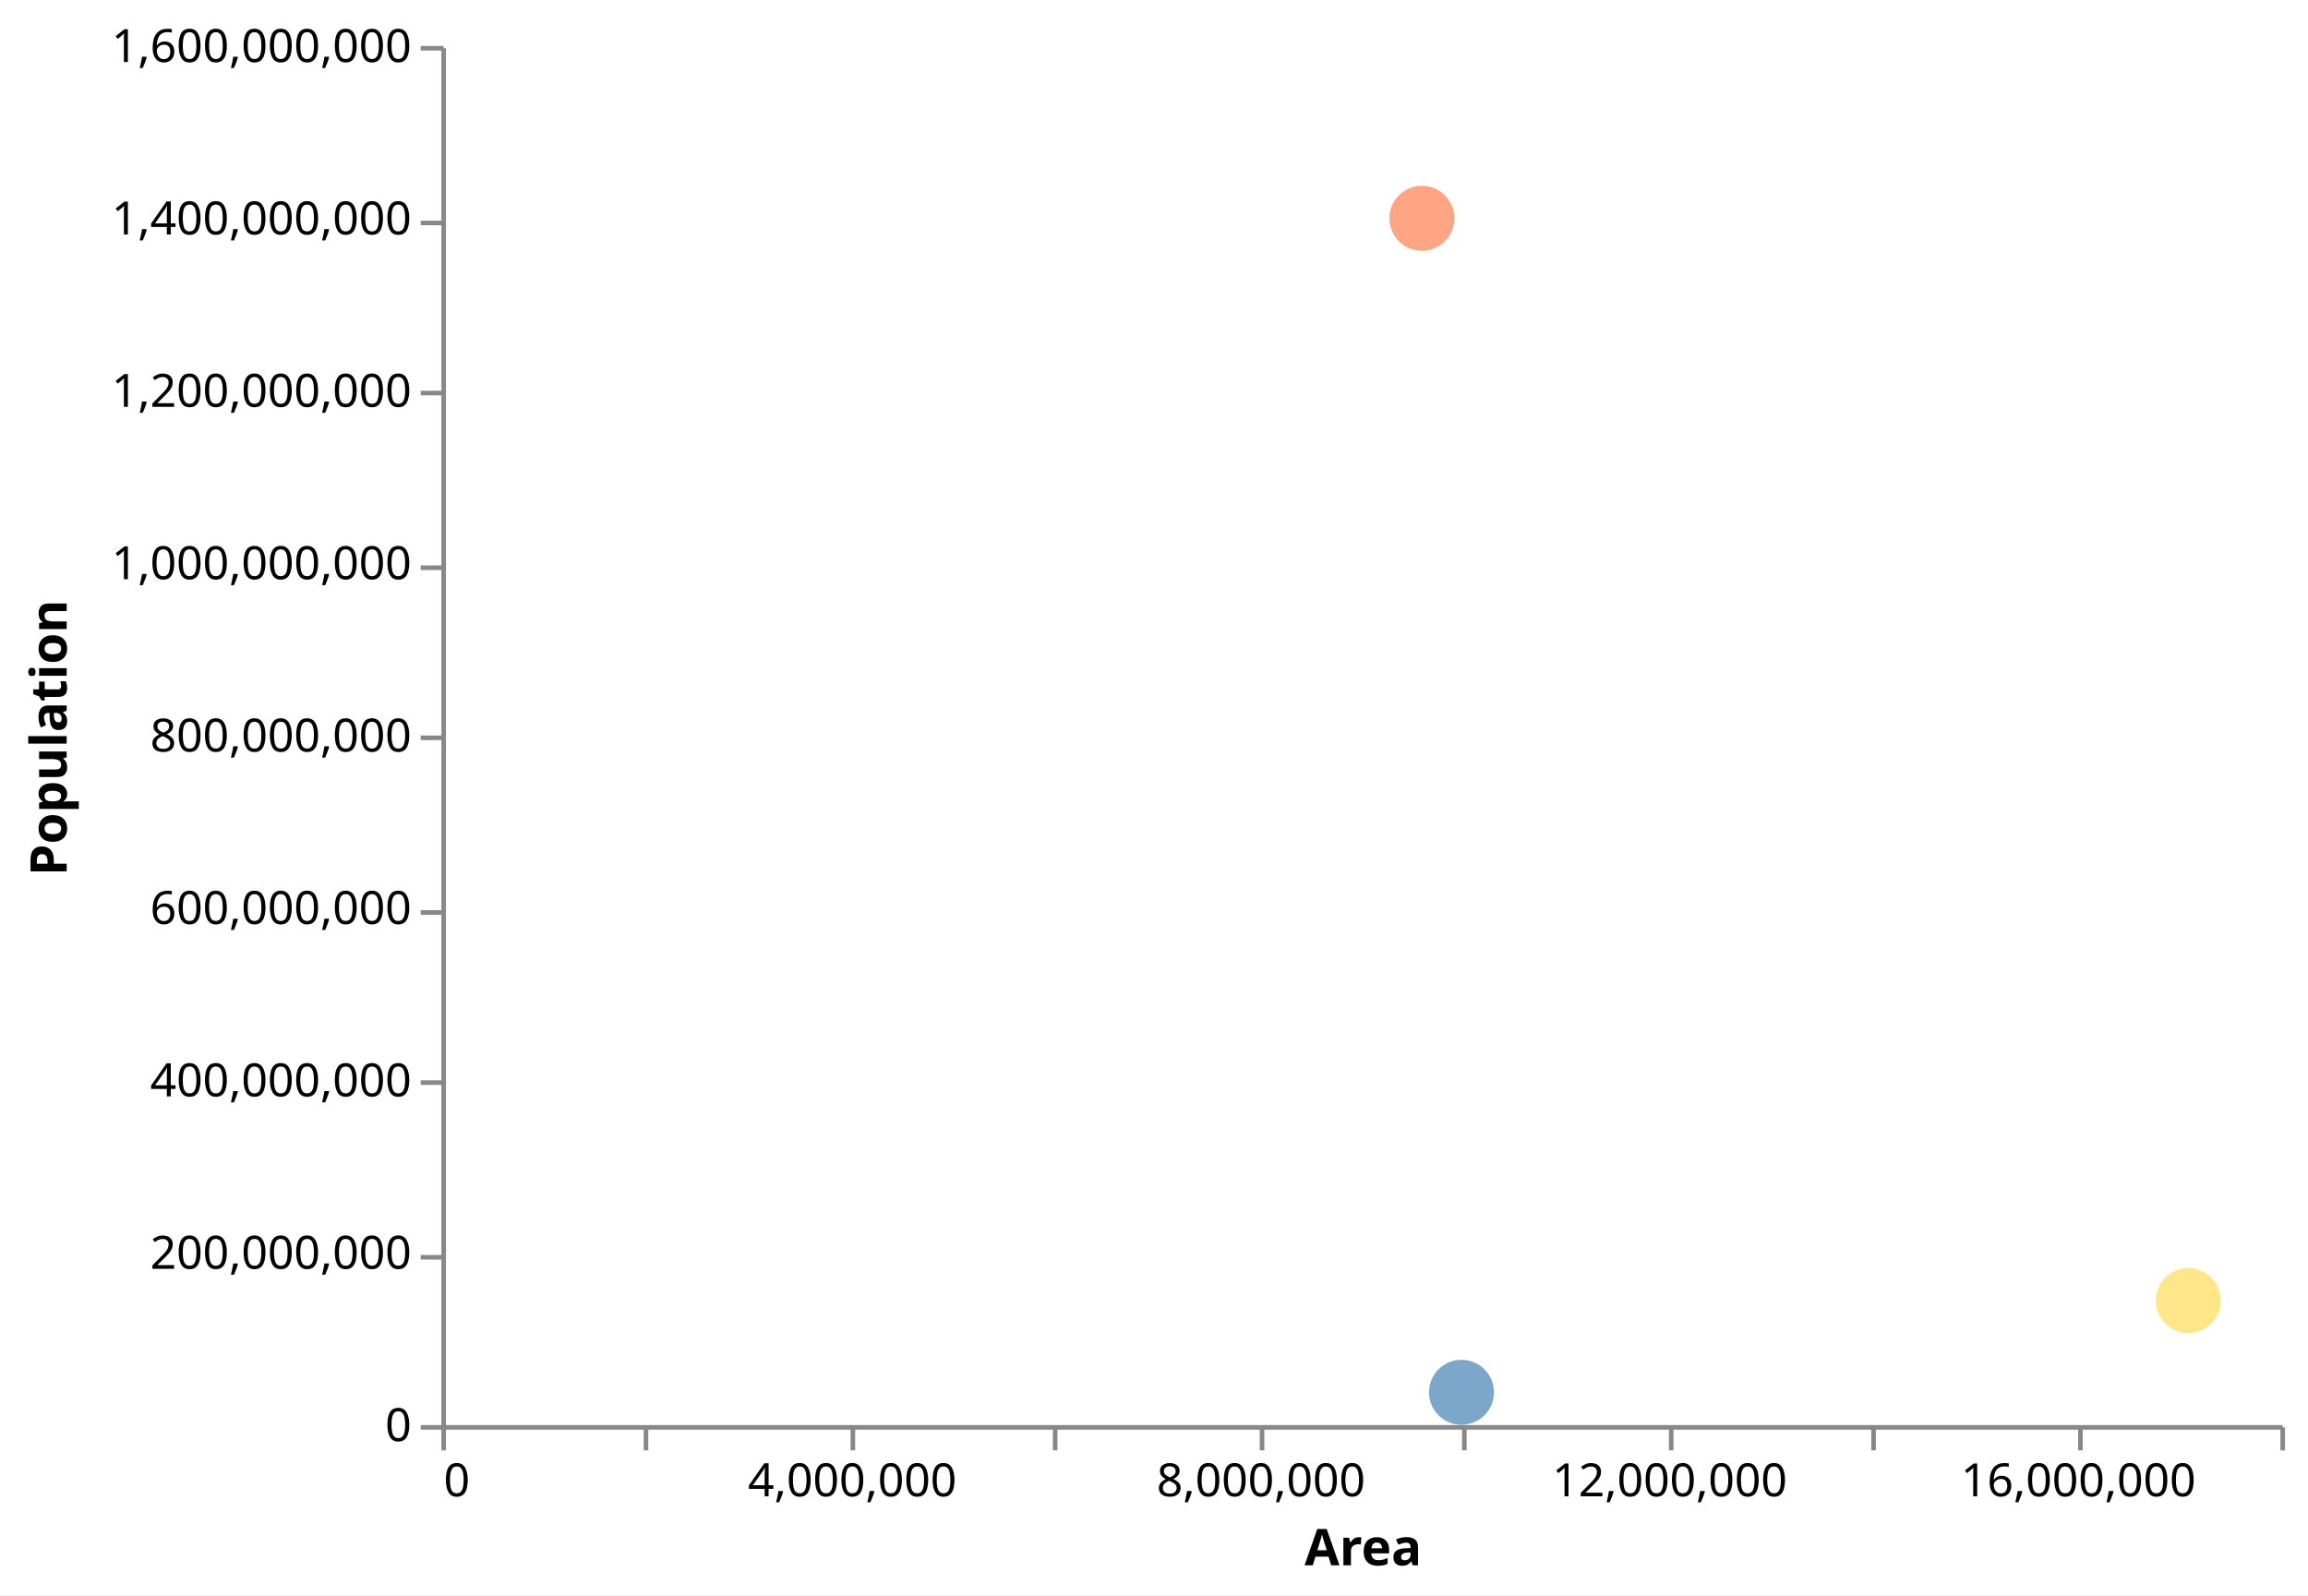
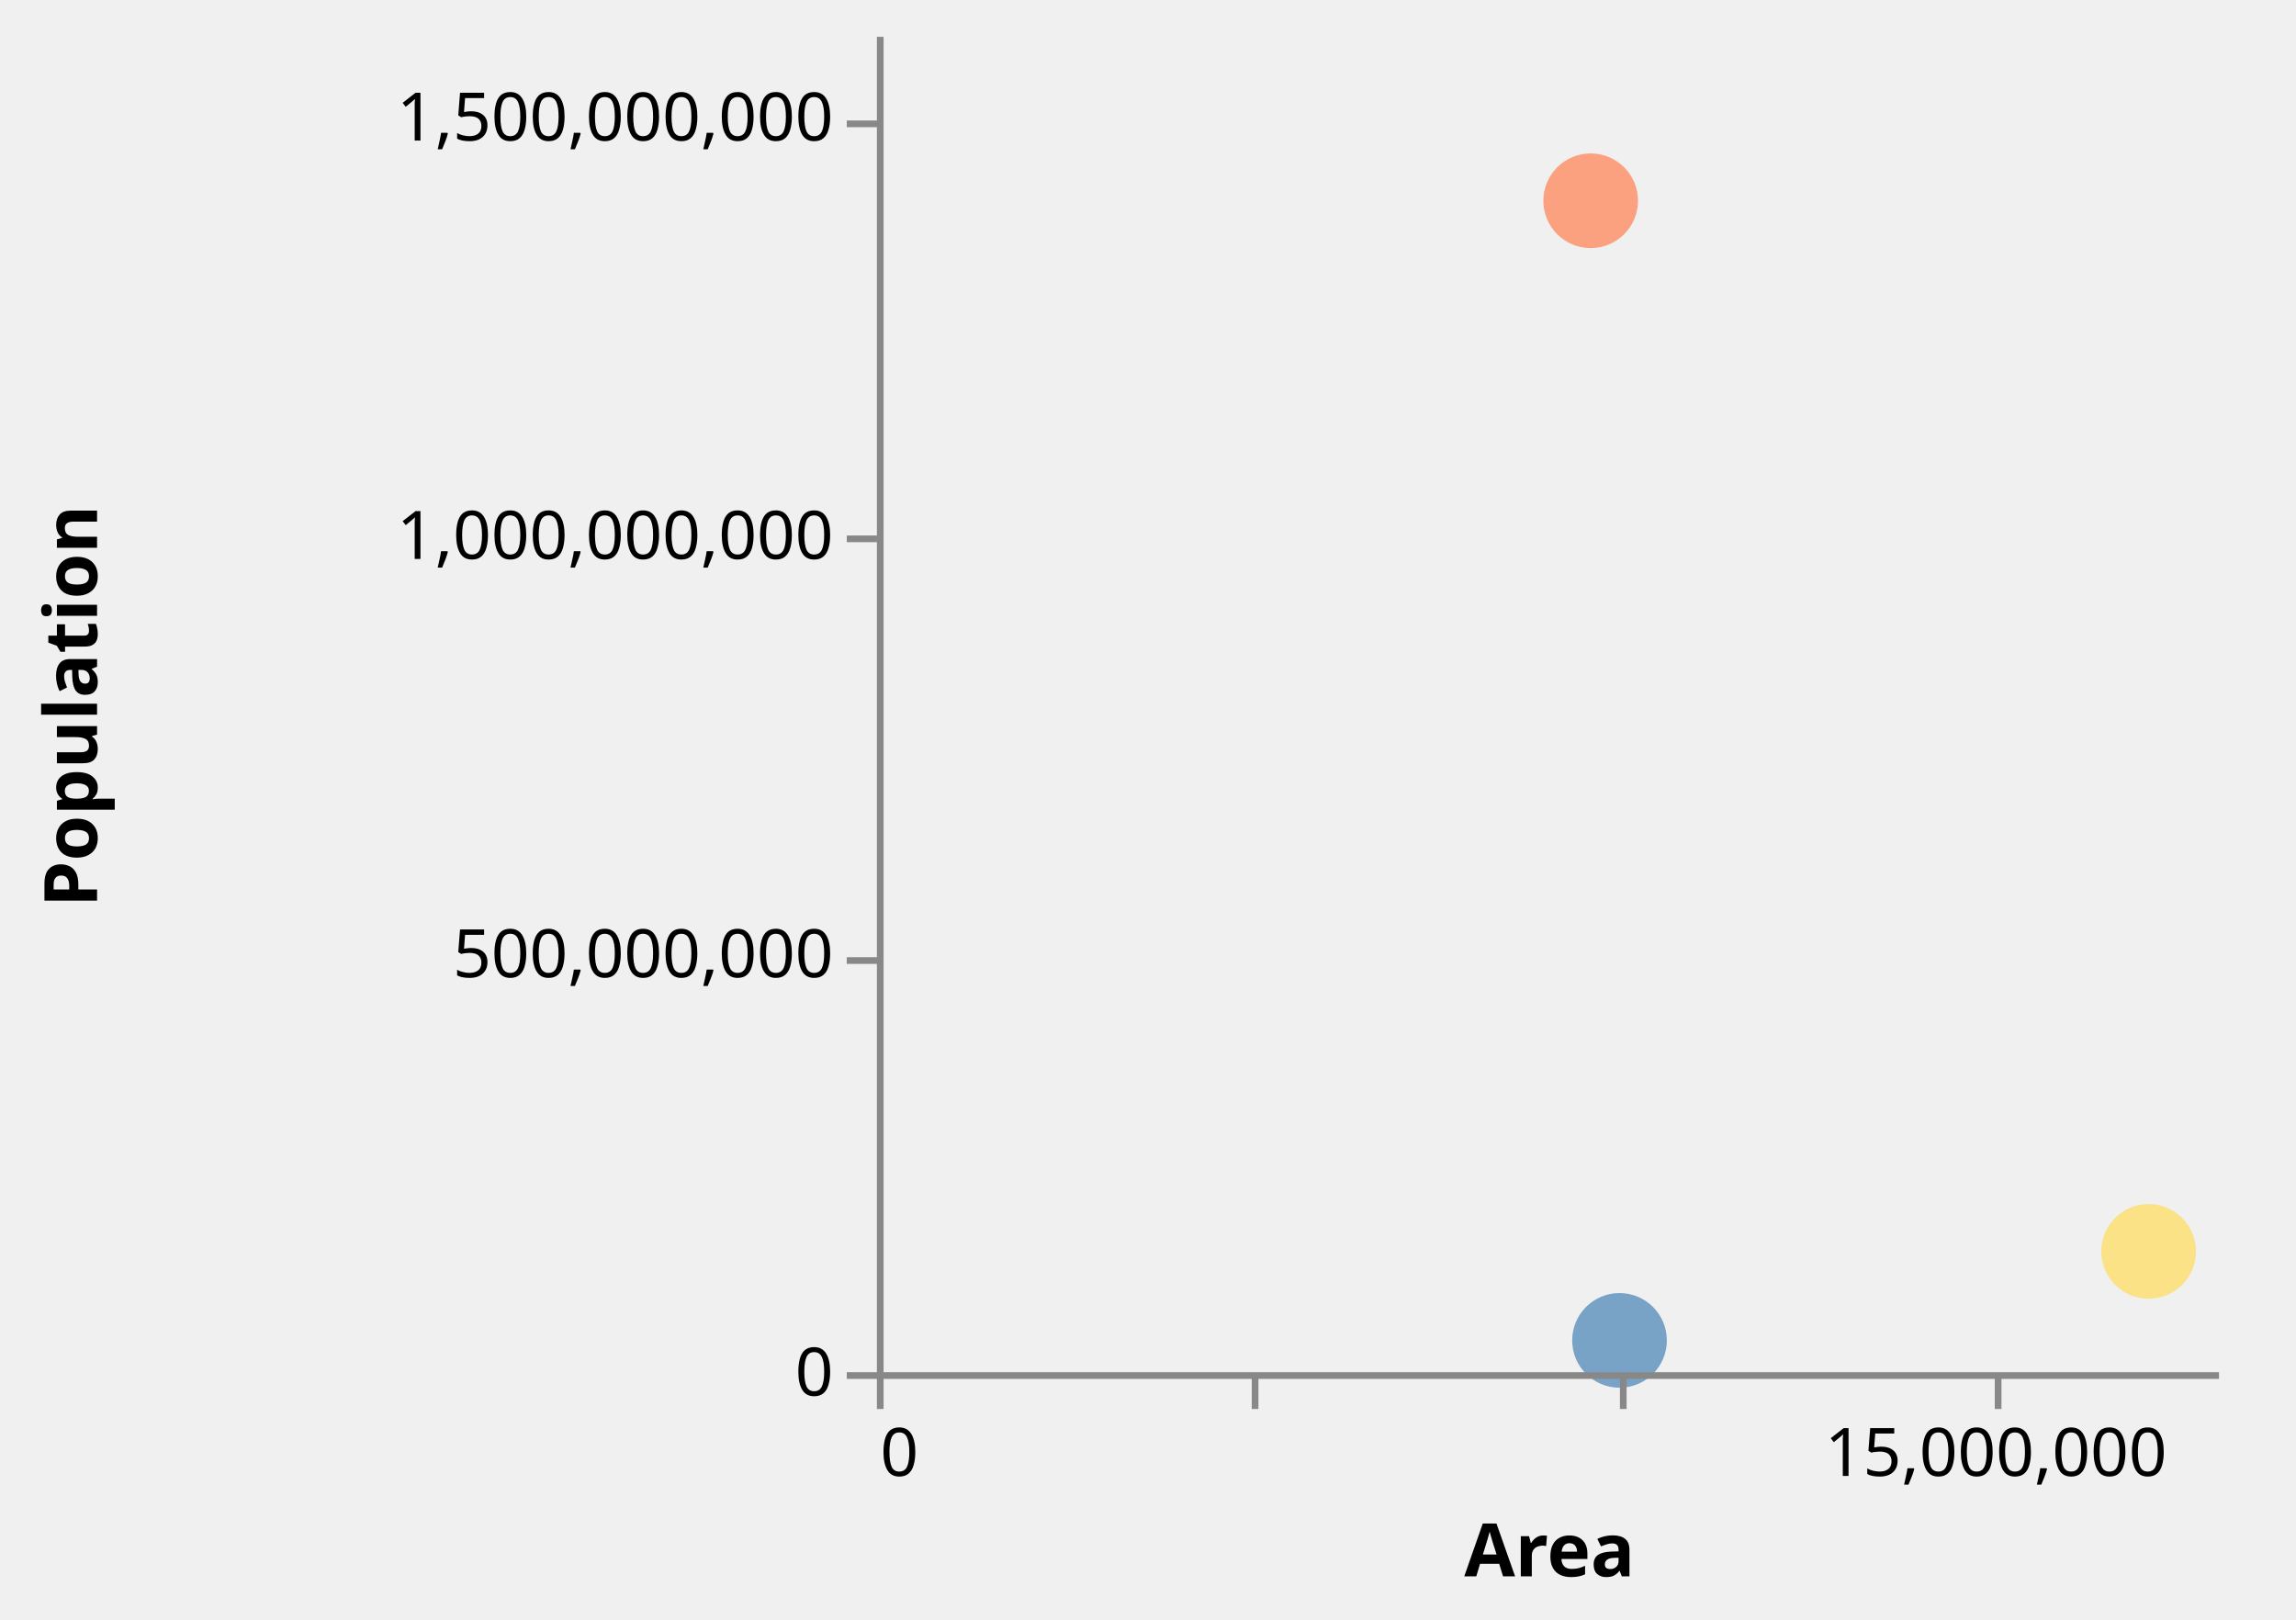
- <svg xmlns="http://www.w3.org/2000/svg" version="1.1" class="marks" width="502" height="347" viewBox="0 0 502 347">
-   <rect width="502" height="347" fill="white" />
-   <g fill="none" stroke-miterlimit="10" transform="translate(96,10)">
-     <g class="mark-group role-frame root" role="graphics-object" aria-roledescription="group mark container">
+ <svg xmlns="http://www.w3.org/2000/svg" class="marks" width="343" height="242" viewBox="0 0 343 242" version="1.1">
+   <g transform="translate(131,5)">
+     <g class="mark-group role-frame root">
      <g transform="translate(0,0)">
-         <path class="background" aria-hidden="true" d="M0,0h400v300h-400Z" />
+         <path class="background" d="M0,0h200v200h-200Z" style="fill: none;" />
        <g>
-           <g class="mark-group role-axis" role="graphics-symbol" aria-roledescription="axis" aria-label="X-axis titled 'Area' for a linear scale with values from 0 to 18,000,000">
-             <g transform="translate(0.5,300.5)">
-               <path class="background" aria-hidden="true" d="M0,0h0v0h0Z" pointer-events="none" />
+           <g class="mark-symbol role-mark marks">
+             <path transform="translate(189.9805,181.9516)" d="M7.071,0A7.071,7.071,0,1,1,-7.071,0A7.071,7.071,0,1,1,7.071,0" style="fill: #FFDB58; stroke-width: 2; opacity: 0.7;" />
+             <path transform="translate(110.9408,195.249)" d="M7.071,0A7.071,7.071,0,1,1,-7.071,0A7.071,7.071,0,1,1,7.071,0" style="fill: steelblue; stroke-width: 2; opacity: 0.7;" />
+             <path transform="translate(106.6329,24.99375)" d="M7.071,0A7.071,7.071,0,1,1,-7.071,0A7.071,7.071,0,1,1,7.071,0" style="fill: coral; stroke-width: 2; opacity: 0.7;" />
+           </g>
+           <g class="mark-group role-axis">
+             <g transform="translate(0.5,200.5)">
+               <path class="background" d="M0,0h0v0h0Z" style="pointer-events: none; fill: none;" />
              <g>
-                 <g class="mark-rule role-axis-tick" pointer-events="none">
-                   <line transform="translate(0,0)" x2="0" y2="5" stroke="#888" stroke-width="1" opacity="1" />
-                   <line transform="translate(44,0)" x2="0" y2="5" stroke="#888" stroke-width="1" opacity="1" />
-                   <line transform="translate(89,0)" x2="0" y2="5" stroke="#888" stroke-width="1" opacity="1" />
-                   <line transform="translate(133,0)" x2="0" y2="5" stroke="#888" stroke-width="1" opacity="1" />
-                   <line transform="translate(178,0)" x2="0" y2="5" stroke="#888" stroke-width="1" opacity="1" />
-                   <line transform="translate(222,0)" x2="0" y2="5" stroke="#888" stroke-width="1" opacity="1" />
-                   <line transform="translate(267,0)" x2="0" y2="5" stroke="#888" stroke-width="1" opacity="1" />
-                   <line transform="translate(311,0)" x2="0" y2="5" stroke="#888" stroke-width="1" opacity="1" />
-                   <line transform="translate(356,0)" x2="0" y2="5" stroke="#888" stroke-width="1" opacity="1" />
-                   <line transform="translate(400,0)" x2="0" y2="5" stroke="#888" stroke-width="1" opacity="1" />
+                 <g class="mark-rule role-axis-tick" style="pointer-events: none;">
+                   <line transform="translate(0,0)" x2="0" y2="5" style="fill: none; stroke: #888; stroke-width: 1; opacity: 1;" />
+                   <line transform="translate(56,0)" x2="0" y2="5" style="fill: none; stroke: #888; stroke-width: 1; opacity: 1;" />
+                   <line transform="translate(111,0)" x2="0" y2="5" style="fill: none; stroke: #888; stroke-width: 1; opacity: 1;" />
+                   <line transform="translate(167,0)" x2="0" y2="5" style="fill: none; stroke: #888; stroke-width: 1; opacity: 1;" />
                </g>
-                 <g class="mark-text role-axis-label" pointer-events="none">
-                   <text text-anchor="start" transform="translate(0,15)" font-family="sans-serif" font-size="10px" fill="#000" opacity="1">0</text>
-                   <text text-anchor="middle" transform="translate(44.44444,15)" font-family="sans-serif" font-size="10px" fill="#000" opacity="0">2,000,000</text>
-                   <text text-anchor="middle" transform="translate(88.88889,15)" font-family="sans-serif" font-size="10px" fill="#000" opacity="1">4,000,000</text>
-                   <text text-anchor="middle" transform="translate(133.3333,15)" font-family="sans-serif" font-size="10px" fill="#000" opacity="0">6,000,000</text>
-                   <text text-anchor="middle" transform="translate(177.7778,15)" font-family="sans-serif" font-size="10px" fill="#000" opacity="1">8,000,000</text>
-                   <text text-anchor="middle" transform="translate(222.2222,15)" font-family="sans-serif" font-size="10px" fill="#000" opacity="0">10,000,000</text>
-                   <text text-anchor="middle" transform="translate(266.6667,15)" font-family="sans-serif" font-size="10px" fill="#000" opacity="1">12,000,000</text>
-                   <text text-anchor="middle" transform="translate(311.1111,15)" font-family="sans-serif" font-size="10px" fill="#000" opacity="0">14,000,000</text>
-                   <text text-anchor="middle" transform="translate(355.5556,15)" font-family="sans-serif" font-size="10px" fill="#000" opacity="1">16,000,000</text>
-                   <text text-anchor="end" transform="translate(400,15)" font-family="sans-serif" font-size="10px" fill="#000" opacity="0">18,000,000</text>
+                 <g class="mark-text role-axis-label" style="pointer-events: none;">
+                   <text text-anchor="start" transform="translate(0,15)" style="font-family: sans-serif; font-size: 10px; fill: #000; opacity: 1;">0</text>
+                   <text text-anchor="middle" transform="translate(55.55556,15)" style="font-family: sans-serif; font-size: 10px; fill: #000; opacity: 0;">5,000,000</text>
+                   <text text-anchor="middle" transform="translate(111.1111,15)" style="font-family: sans-serif; font-size: 10px; fill: #000; opacity: 0;">10,000,000</text>
+                   <text text-anchor="middle" transform="translate(166.6667,15)" style="font-family: sans-serif; font-size: 10px; fill: #000; opacity: 1;">15,000,000</text>
                </g>
-                 <g class="mark-rule role-axis-domain" pointer-events="none">
-                   <line transform="translate(0,0)" x2="400" y2="0" stroke="#888" stroke-width="1" opacity="1" />
+                 <g class="mark-rule role-axis-domain" style="pointer-events: none;">
+                   <line transform="translate(0,0)" x2="200" y2="0" style="fill: none; stroke: #888; stroke-width: 1; opacity: 1;" />
                </g>
-                 <g class="mark-text role-axis-title" pointer-events="none">
-                   <text text-anchor="middle" transform="translate(200,30)" font-family="sans-serif" font-size="11px" font-weight="bold" fill="#000" opacity="1">Area</text>
+                 <g class="mark-text role-axis-title" style="pointer-events: none;">
+                   <text text-anchor="middle" transform="translate(100,30)" style="font-family: sans-serif; font-size: 11px; font-weight: bold; fill: #000; opacity: 1;">Area</text>
                </g>
              </g>
-               <path class="foreground" aria-hidden="true" d="" pointer-events="none" display="none" />
            </g>
          </g>
-           <g class="mark-group role-axis" role="graphics-symbol" aria-roledescription="axis" aria-label="Y-axis titled 'Population' for a linear scale with values from 0 to 1,600,000,000">
+           <g class="mark-group role-axis">
            <g transform="translate(0.5,0.5)">
-               <path class="background" aria-hidden="true" d="M0,0h0v0h0Z" pointer-events="none" />
+               <path class="background" d="M0,0h0v0h0Z" style="pointer-events: none; fill: none;" />
              <g>
-                 <g class="mark-rule role-axis-tick" pointer-events="none">
-                   <line transform="translate(0,300)" x2="-5" y2="0" stroke="#888" stroke-width="1" opacity="1" />
-                   <line transform="translate(0,263)" x2="-5" y2="0" stroke="#888" stroke-width="1" opacity="1" />
-                   <line transform="translate(0,225)" x2="-5" y2="0" stroke="#888" stroke-width="1" opacity="1" />
-                   <line transform="translate(0,188)" x2="-5" y2="0" stroke="#888" stroke-width="1" opacity="1" />
-                   <line transform="translate(0,150)" x2="-5" y2="0" stroke="#888" stroke-width="1" opacity="1" />
-                   <line transform="translate(0,113)" x2="-5" y2="0" stroke="#888" stroke-width="1" opacity="1" />
-                   <line transform="translate(0,75)" x2="-5" y2="0" stroke="#888" stroke-width="1" opacity="1" />
-                   <line transform="translate(0,38)" x2="-5" y2="0" stroke="#888" stroke-width="1" opacity="1" />
-                   <line transform="translate(0,0)" x2="-5" y2="0" stroke="#888" stroke-width="1" opacity="1" />
+                 <g class="mark-rule role-axis-tick" style="pointer-events: none;">
+                   <line transform="translate(0,200)" x2="-5" y2="0" style="fill: none; stroke: #888; stroke-width: 1; opacity: 1;" />
+                   <line transform="translate(0,138)" x2="-5" y2="0" style="fill: none; stroke: #888; stroke-width: 1; opacity: 1;" />
+                   <line transform="translate(0,75)" x2="-5" y2="0" style="fill: none; stroke: #888; stroke-width: 1; opacity: 1;" />
+                   <line transform="translate(0,13)" x2="-5" y2="0" style="fill: none; stroke: #888; stroke-width: 1; opacity: 1;" />
                </g>
-                 <g class="mark-text role-axis-label" pointer-events="none">
-                   <text text-anchor="end" transform="translate(-7,303)" font-family="sans-serif" font-size="10px" fill="#000" opacity="1">0</text>
-                   <text text-anchor="end" transform="translate(-7,265.5)" font-family="sans-serif" font-size="10px" fill="#000" opacity="1">200,000,000</text>
-                   <text text-anchor="end" transform="translate(-7,228)" font-family="sans-serif" font-size="10px" fill="#000" opacity="1">400,000,000</text>
-                   <text text-anchor="end" transform="translate(-7,190.5)" font-family="sans-serif" font-size="10px" fill="#000" opacity="1">600,000,000</text>
-                   <text text-anchor="end" transform="translate(-7,153)" font-family="sans-serif" font-size="10px" fill="#000" opacity="1">800,000,000</text>
-                   <text text-anchor="end" transform="translate(-7,115.5)" font-family="sans-serif" font-size="10px" fill="#000" opacity="1">1,000,000,000</text>
-                   <text text-anchor="end" transform="translate(-7,78)" font-family="sans-serif" font-size="10px" fill="#000" opacity="1">1,200,000,000</text>
-                   <text text-anchor="end" transform="translate(-7,40.5)" font-family="sans-serif" font-size="10px" fill="#000" opacity="1">1,400,000,000</text>
-                   <text text-anchor="end" transform="translate(-7,3)" font-family="sans-serif" font-size="10px" fill="#000" opacity="1">1,600,000,000</text>
+                 <g class="mark-text role-axis-label" style="pointer-events: none;">
+                   <text text-anchor="end" transform="translate(-7,203)" style="font-family: sans-serif; font-size: 10px; fill: #000; opacity: 1;">0</text>
+                   <text text-anchor="end" transform="translate(-7,140.5)" style="font-family: sans-serif; font-size: 10px; fill: #000; opacity: 1;">500,000,000</text>
+                   <text text-anchor="end" transform="translate(-7,78)" style="font-family: sans-serif; font-size: 10px; fill: #000; opacity: 1;">1,000,000,000</text>
+                   <text text-anchor="end" transform="translate(-7,15.5)" style="font-family: sans-serif; font-size: 10px; fill: #000; opacity: 1;">1,500,000,000</text>
                </g>
-                 <g class="mark-rule role-axis-domain" pointer-events="none">
-                   <line transform="translate(0,300)" x2="0" y2="-300" stroke="#888" stroke-width="1" opacity="1" />
+                 <g class="mark-rule role-axis-domain" style="pointer-events: none;">
+                   <line transform="translate(0,200)" x2="0" y2="-200" style="fill: none; stroke: #888; stroke-width: 1; opacity: 1;" />
                </g>
-                 <g class="mark-text role-axis-title" pointer-events="none">
-                   <text text-anchor="middle" transform="translate(-80,150) rotate(-90) translate(0,-2)" font-family="sans-serif" font-size="11px" font-weight="bold" fill="#000" opacity="1">Population</text>
+                 <g class="mark-text role-axis-title" style="pointer-events: none;">
+                   <text text-anchor="middle" transform="translate(-115,100) rotate(-90) translate(0,-2)" style="font-family: sans-serif; font-size: 11px; font-weight: bold; fill: #000; opacity: 1;">Population</text>
                </g>
              </g>
-               <path class="foreground" aria-hidden="true" d="" pointer-events="none" display="none" />
            </g>
          </g>
-           <g class="mark-symbol role-mark marks" role="graphics-object" aria-roledescription="symbol mark container">
-             <path aria-label="Country: Russia; Area: 17098246; Population: 144386830" role="graphics-symbol" aria-roledescription="circle" transform="translate(379.961,272.9275)" d="M7.071,0A7.071,7.071,0,1,1,-7.071,0A7.071,7.071,0,1,1,7.071,0" fill="#FFDB58" stroke-width="2" opacity="0.7" />
-             <path aria-label="Country: Canada; Area: 9984670; Population: 38008005" role="graphics-symbol" aria-roledescription="circle" transform="translate(221.8816,292.8735)" d="M7.071,0A7.071,7.071,0,1,1,-7.071,0A7.071,7.071,0,1,1,7.071,0" fill="steelblue" stroke-width="2" opacity="0.7" />
-             <path aria-label="Country: China; Area: 9596961; Population: 1400050000" role="graphics-symbol" aria-roledescription="circle" transform="translate(213.2658,37.49062)" d="M7.071,0A7.071,7.071,0,1,1,-7.071,0A7.071,7.071,0,1,1,7.071,0" fill="coral" stroke-width="2" opacity="0.7" />
-           </g>
        </g>
-         <path class="foreground" aria-hidden="true" d="" display="none" />
      </g>
    </g>
  </g>
</svg>
